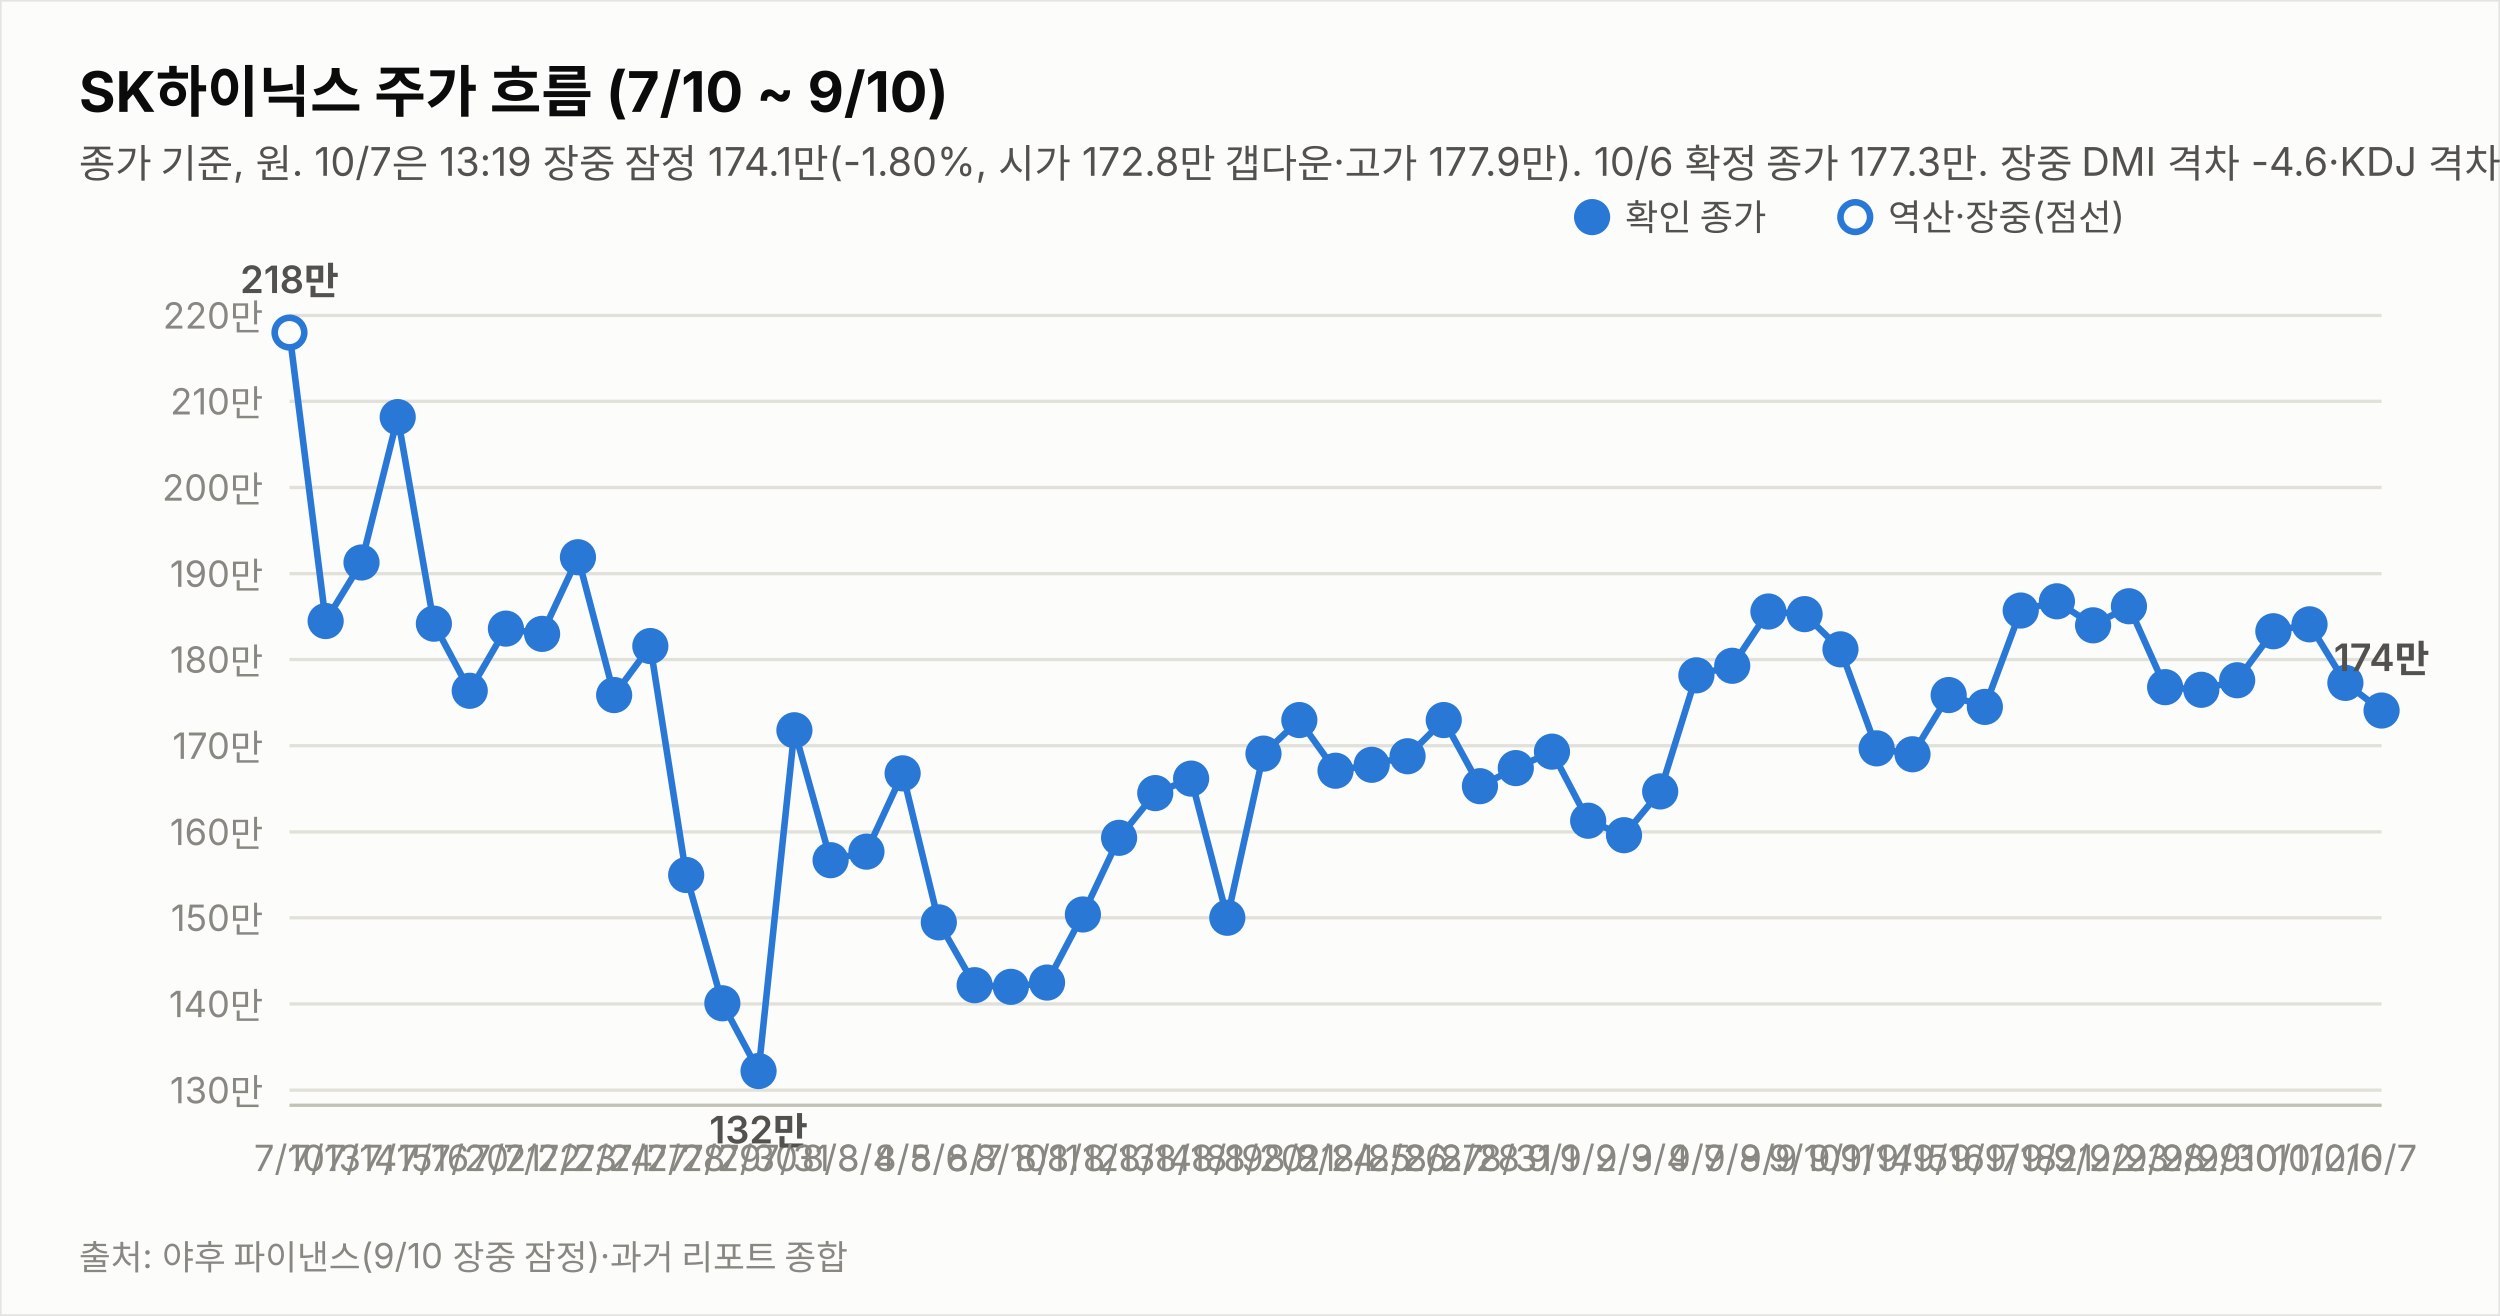
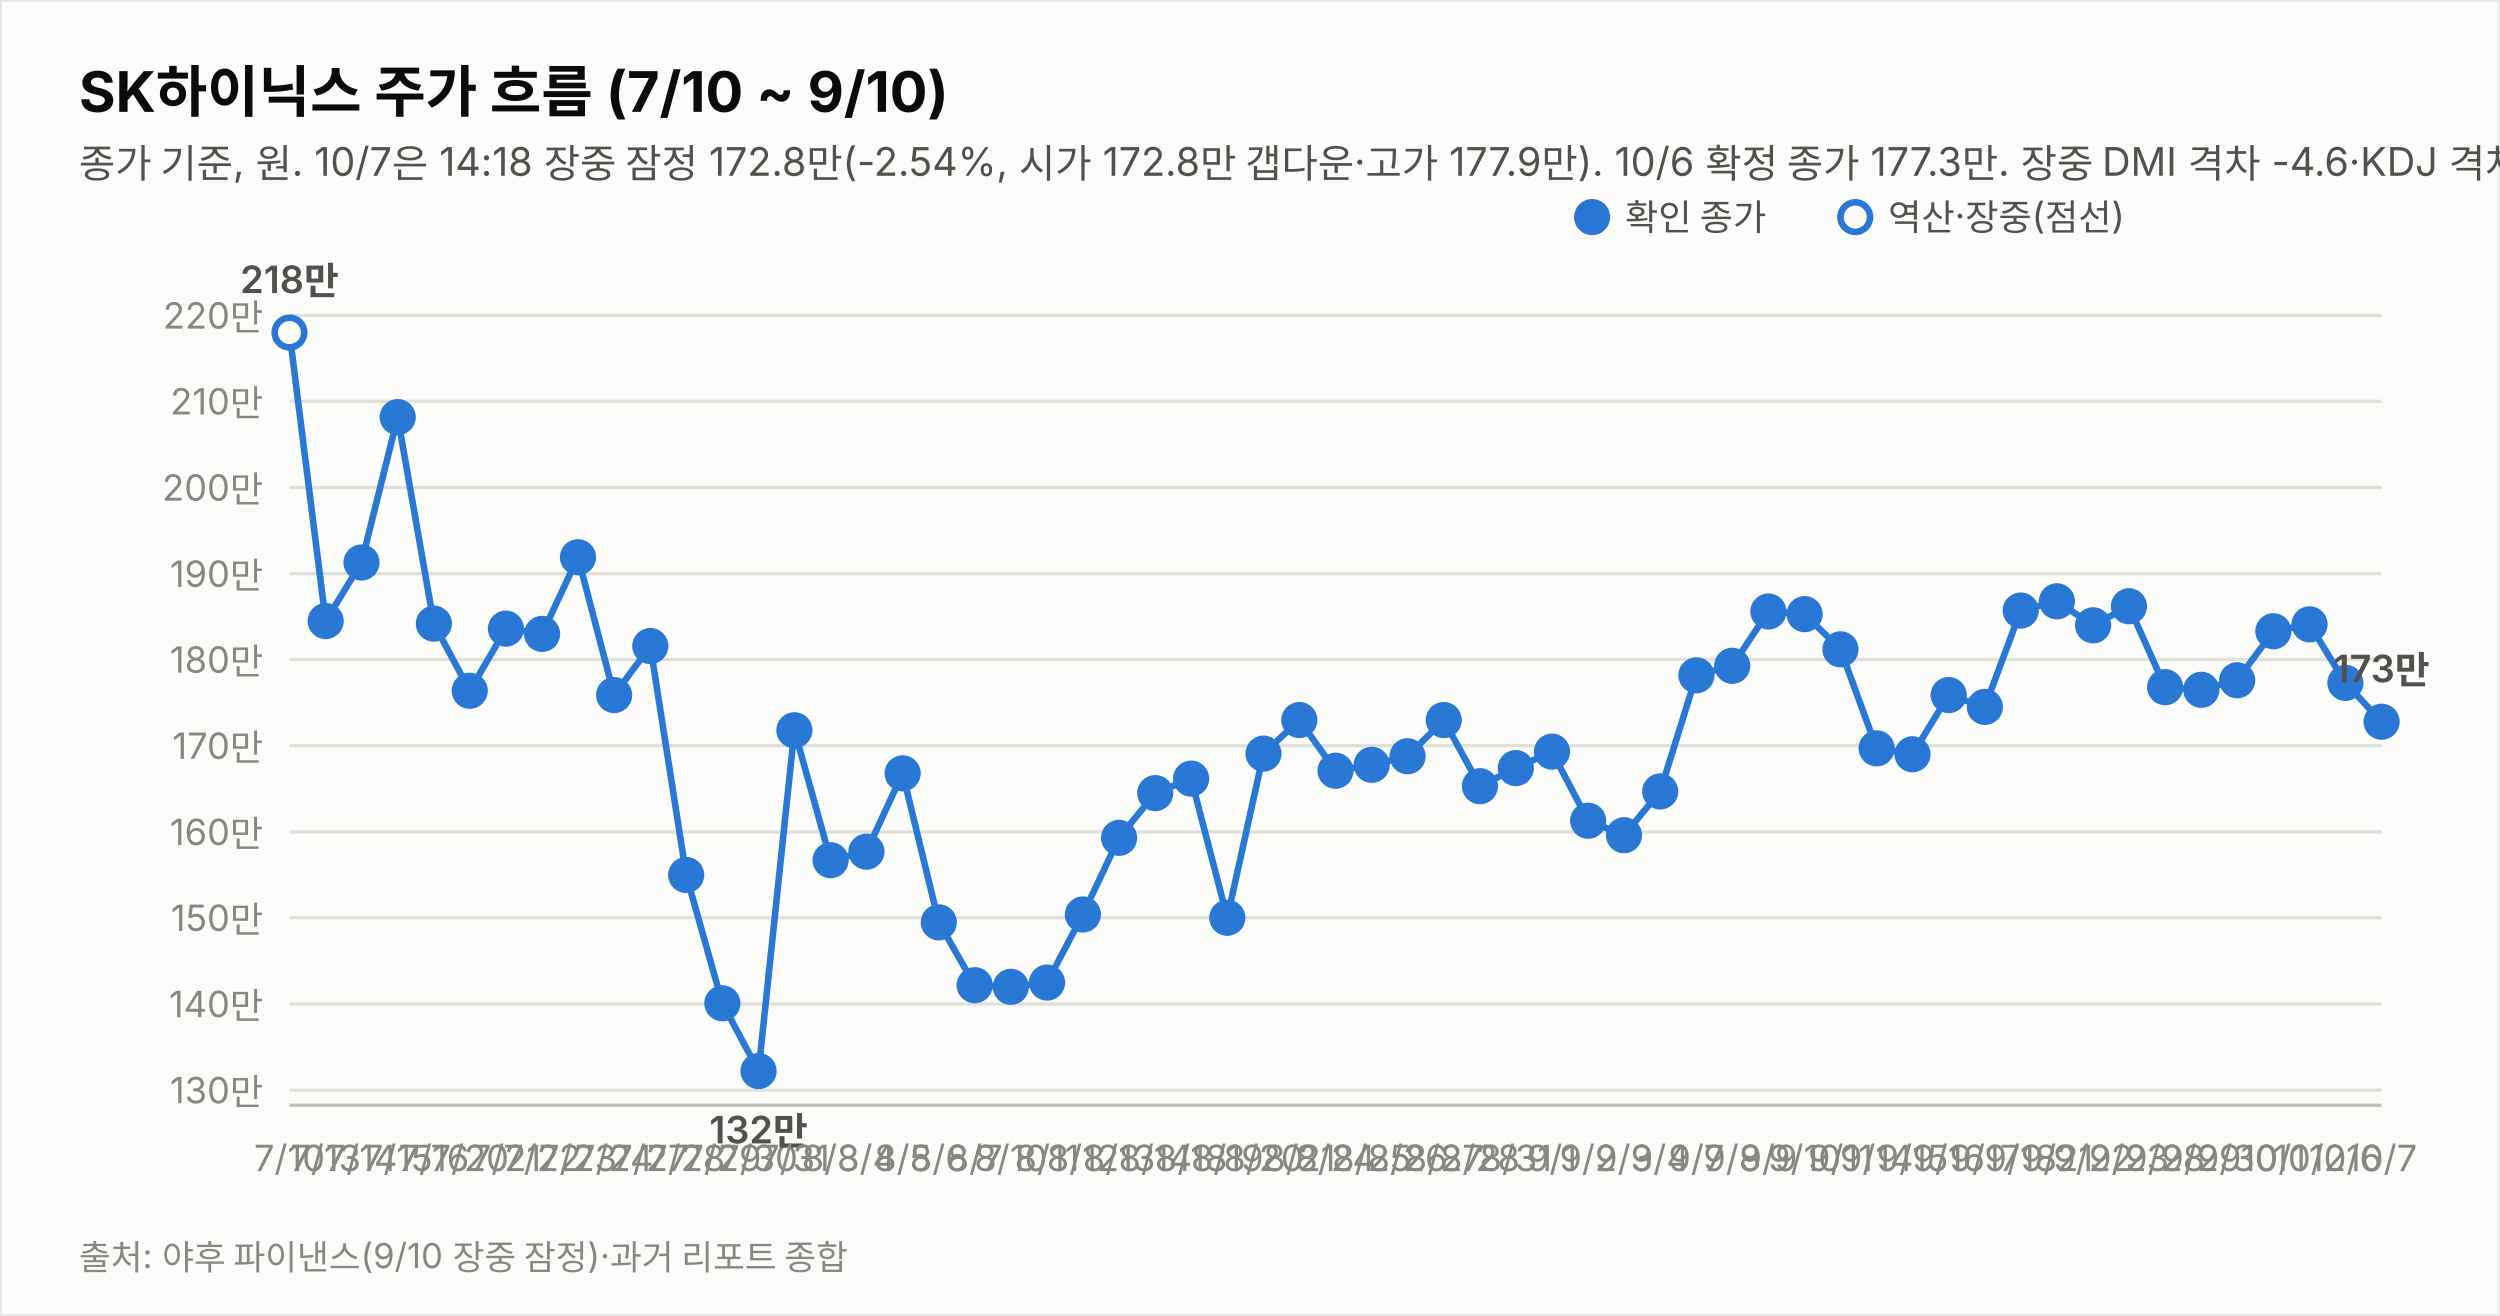
<svg xmlns="http://www.w3.org/2000/svg" width="760" height="400" viewBox="0 0 760 400" font-family="system-ui,-apple-system,&quot;Segoe UI&quot;,&quot;Malgun Gothic&quot;,&quot;Apple SD Gothic Neo&quot;,sans-serif">
  <rect width="760" height="400" fill="#fcfcfb" stroke="rgba(11,11,11,0.10)" />
  <text x="24" y="34" font-size="17" font-weight="700" fill="#0b0b0b">SK하이닉스 주가 흐름 (7/10 ~ 9/10)</text>
-   <text x="24" y="54" font-size="12" fill="#52514e">종가 기준, 원. 10/7은 13:19 장중 잠정 174.1만(-1.80%, 시가 172.8만 갭다운·고가 177.9만). 10/6 확정 종가 177.3만. 장중 DMI 격차 -4.6·KDJ 격차 -12.4(잠정).</text>
+   <text x="24" y="54" font-size="12" fill="#52514e">종가 기준, 원. 10/7은 14:18 장중 잠정 172.8만(-2.54%, 시가 172.8만 갭다운·고가 177.9만). 10/6 확정 종가 177.3만. 장중 DMI 격차 -4.6·KDJ 격차 -13.7(잠정).</text>
  <line x1="88" y1="331.4" x2="724" y2="331.4" stroke="#e1e0d9" stroke-width="1" />
  <text x="80" y="335.4" font-size="11" fill="#898781" text-anchor="end" style="font-variant-numeric:tabular-nums">130만</text>
  <line x1="88" y1="305.2" x2="724" y2="305.2" stroke="#e1e0d9" stroke-width="1" />
  <text x="80" y="309.2" font-size="11" fill="#898781" text-anchor="end" style="font-variant-numeric:tabular-nums">140만</text>
  <line x1="88" y1="279.0" x2="724" y2="279.0" stroke="#e1e0d9" stroke-width="1" />
  <text x="80" y="283.0" font-size="11" fill="#898781" text-anchor="end" style="font-variant-numeric:tabular-nums">150만</text>
  <line x1="88" y1="252.9" x2="724" y2="252.9" stroke="#e1e0d9" stroke-width="1" />
  <text x="80" y="256.9" font-size="11" fill="#898781" text-anchor="end" style="font-variant-numeric:tabular-nums">160만</text>
  <line x1="88" y1="226.7" x2="724" y2="226.7" stroke="#e1e0d9" stroke-width="1" />
  <text x="80" y="230.7" font-size="11" fill="#898781" text-anchor="end" style="font-variant-numeric:tabular-nums">170만</text>
  <line x1="88" y1="200.5" x2="724" y2="200.5" stroke="#e1e0d9" stroke-width="1" />
  <text x="80" y="204.5" font-size="11" fill="#898781" text-anchor="end" style="font-variant-numeric:tabular-nums">180만</text>
  <line x1="88" y1="174.4" x2="724" y2="174.4" stroke="#e1e0d9" stroke-width="1" />
  <text x="80" y="178.4" font-size="11" fill="#898781" text-anchor="end" style="font-variant-numeric:tabular-nums">190만</text>
  <line x1="88" y1="148.2" x2="724" y2="148.2" stroke="#e1e0d9" stroke-width="1" />
  <text x="80" y="152.2" font-size="11" fill="#898781" text-anchor="end" style="font-variant-numeric:tabular-nums">200만</text>
  <line x1="88" y1="122.0" x2="724" y2="122.0" stroke="#e1e0d9" stroke-width="1" />
  <text x="80" y="126.0" font-size="11" fill="#898781" text-anchor="end" style="font-variant-numeric:tabular-nums">210만</text>
  <line x1="88" y1="95.9" x2="724" y2="95.9" stroke="#e1e0d9" stroke-width="1" />
  <text x="80" y="99.9" font-size="11" fill="#898781" text-anchor="end" style="font-variant-numeric:tabular-nums">220만</text>
  <line x1="88" y1="336" x2="724" y2="336" stroke="#c3c2b7" stroke-width="1" />
-   <path d="M88.0,101.1 L99.0,188.8 L109.9,171.0 L120.9,126.8 L131.9,189.6 L142.8,210.0 L153.8,191.1 L164.8,192.7 L175.7,169.4 L186.7,211.3 L197.7,196.4 L208.6,266.0 L219.6,305.0 L230.6,325.6 L241.5,222.0 L252.5,261.5 L263.4,258.9 L274.4,235.1 L285.4,280.4 L296.3,299.5 L307.3,300.0 L318.3,298.7 L329.2,278.0 L340.2,254.7 L351.2,241.1 L362.1,236.7 L373.1,279.0 L384.1,229.1 L395.0,218.9 L406.0,234.3 L417.0,232.5 L427.9,229.9 L438.9,218.9 L449.9,239.0 L460.8,233.5 L471.8,228.5 L482.8,249.5 L493.7,253.9 L504.7,240.6 L515.7,205.3 L526.6,202.4 L537.6,185.9 L548.6,186.7 L559.5,197.4 L570.5,227.5 L581.4,229.3 L592.4,211.3 L603.4,214.9 L614.3,185.6 L625.3,182.8 L636.3,190.1 L647.2,184.3 L658.2,208.9 L669.2,209.7 L680.1,206.8 L691.1,191.9 L702.1,189.8 L713.0,207.6 L724.0,216.0" fill="none" stroke="#2a78d6" stroke-width="2" />
+   <path d="M88.0,101.1 L99.0,188.8 L109.9,171.0 L120.9,126.8 L131.9,189.6 L142.8,210.0 L153.8,191.1 L164.8,192.7 L175.7,169.4 L186.7,211.3 L197.7,196.4 L208.6,266.0 L219.6,305.0 L230.6,325.6 L241.5,222.0 L252.5,261.5 L263.4,258.9 L274.4,235.1 L285.4,280.4 L296.3,299.5 L307.3,300.0 L318.3,298.7 L329.2,278.0 L340.2,254.7 L351.2,241.1 L362.1,236.7 L373.1,279.0 L384.1,229.1 L395.0,218.9 L406.0,234.3 L417.0,232.5 L427.9,229.9 L438.9,218.9 L449.9,239.0 L460.8,233.5 L471.8,228.5 L482.8,249.5 L493.7,253.9 L504.7,240.6 L515.7,205.3 L526.6,202.4 L537.6,185.9 L548.6,186.7 L559.5,197.4 L570.5,227.5 L581.4,229.3 L592.4,211.3 L603.4,214.9 L614.3,185.6 L625.3,182.8 L636.3,190.1 L647.2,184.3 L658.2,208.9 L669.2,209.7 L680.1,206.8 L691.1,191.9 L702.1,189.8 L713.0,207.6 L724.0,219.4" fill="none" stroke="#2a78d6" stroke-width="2" />
  <circle cx="88.0" cy="101.1" r="4.5" fill="#fcfcfb" stroke="#2a78d6" stroke-width="2" />
  <text x="88.0" y="356" font-size="11" fill="#898781" text-anchor="middle">7/10</text>
  <text x="88.0" y="89.1" font-size="11.5" font-weight="600" fill="#52514e" text-anchor="middle" style="font-variant-numeric:tabular-nums">218만</text>
  <circle cx="99.0" cy="188.8" r="4.5" fill="#2a78d6" stroke="#2a78d6" stroke-width="2" />
  <text x="99.0" y="356" font-size="11" fill="#898781" text-anchor="middle">7/13</text>
  <circle cx="109.9" cy="171.0" r="4.5" fill="#2a78d6" stroke="#2a78d6" stroke-width="2" />
  <text x="109.9" y="356" font-size="11" fill="#898781" text-anchor="middle">7/14</text>
  <circle cx="120.9" cy="126.8" r="4.5" fill="#2a78d6" stroke="#2a78d6" stroke-width="2" />
  <text x="120.9" y="356" font-size="11" fill="#898781" text-anchor="middle">7/15</text>
  <circle cx="131.9" cy="189.6" r="4.5" fill="#2a78d6" stroke="#2a78d6" stroke-width="2" />
  <text x="131.9" y="356" font-size="11" fill="#898781" text-anchor="middle">7/16</text>
  <circle cx="142.8" cy="210.0" r="4.5" fill="#2a78d6" stroke="#2a78d6" stroke-width="2" />
  <text x="142.8" y="356" font-size="11" fill="#898781" text-anchor="middle">7/20</text>
  <circle cx="153.8" cy="191.1" r="4.5" fill="#2a78d6" stroke="#2a78d6" stroke-width="2" />
  <text x="153.8" y="356" font-size="11" fill="#898781" text-anchor="middle">7/21</text>
  <circle cx="164.8" cy="192.7" r="4.5" fill="#2a78d6" stroke="#2a78d6" stroke-width="2" />
  <text x="164.8" y="356" font-size="11" fill="#898781" text-anchor="middle">7/22</text>
  <circle cx="175.7" cy="169.4" r="4.5" fill="#2a78d6" stroke="#2a78d6" stroke-width="2" />
  <text x="175.7" y="356" font-size="11" fill="#898781" text-anchor="middle">7/23</text>
  <circle cx="186.7" cy="211.3" r="4.5" fill="#2a78d6" stroke="#2a78d6" stroke-width="2" />
  <text x="186.7" y="356" font-size="11" fill="#898781" text-anchor="middle">7/24</text>
  <circle cx="197.7" cy="196.4" r="4.5" fill="#2a78d6" stroke="#2a78d6" stroke-width="2" />
  <text x="197.7" y="356" font-size="11" fill="#898781" text-anchor="middle">7/27</text>
  <circle cx="208.6" cy="266.0" r="4.5" fill="#2a78d6" stroke="#2a78d6" stroke-width="2" />
  <text x="208.6" y="356" font-size="11" fill="#898781" text-anchor="middle">7/28</text>
  <circle cx="219.6" cy="305.0" r="4.5" fill="#2a78d6" stroke="#2a78d6" stroke-width="2" />
  <text x="219.6" y="356" font-size="11" fill="#898781" text-anchor="middle">7/29</text>
  <circle cx="230.6" cy="325.6" r="4.5" fill="#2a78d6" stroke="#2a78d6" stroke-width="2" />
  <text x="230.6" y="356" font-size="11" fill="#898781" text-anchor="middle">7/30</text>
  <text x="230.6" y="347.6" font-size="11.5" font-weight="600" fill="#52514e" text-anchor="middle" style="font-variant-numeric:tabular-nums">132만</text>
  <circle cx="241.5" cy="222.0" r="4.5" fill="#2a78d6" stroke="#2a78d6" stroke-width="2" />
  <text x="241.5" y="356" font-size="11" fill="#898781" text-anchor="middle">7/31</text>
  <circle cx="252.5" cy="261.5" r="4.5" fill="#2a78d6" stroke="#2a78d6" stroke-width="2" />
  <text x="252.5" y="356" font-size="11" fill="#898781" text-anchor="middle">8/3</text>
  <circle cx="263.4" cy="258.9" r="4.5" fill="#2a78d6" stroke="#2a78d6" stroke-width="2" />
  <text x="263.4" y="356" font-size="11" fill="#898781" text-anchor="middle">8/4</text>
  <circle cx="274.4" cy="235.1" r="4.5" fill="#2a78d6" stroke="#2a78d6" stroke-width="2" />
  <text x="274.4" y="356" font-size="11" fill="#898781" text-anchor="middle">8/5</text>
  <circle cx="285.4" cy="280.4" r="4.5" fill="#2a78d6" stroke="#2a78d6" stroke-width="2" />
  <text x="285.4" y="356" font-size="11" fill="#898781" text-anchor="middle">8/6</text>
  <circle cx="296.3" cy="299.5" r="4.5" fill="#2a78d6" stroke="#2a78d6" stroke-width="2" />
  <text x="296.3" y="356" font-size="11" fill="#898781" text-anchor="middle">8/7</text>
  <circle cx="307.3" cy="300.0" r="4.5" fill="#2a78d6" stroke="#2a78d6" stroke-width="2" />
  <text x="307.3" y="356" font-size="11" fill="#898781" text-anchor="middle">8/10</text>
  <circle cx="318.3" cy="298.7" r="4.5" fill="#2a78d6" stroke="#2a78d6" stroke-width="2" />
  <text x="318.3" y="356" font-size="11" fill="#898781" text-anchor="middle">8/11</text>
  <circle cx="329.2" cy="278.0" r="4.5" fill="#2a78d6" stroke="#2a78d6" stroke-width="2" />
  <text x="329.2" y="356" font-size="11" fill="#898781" text-anchor="middle">8/12</text>
  <circle cx="340.2" cy="254.7" r="4.5" fill="#2a78d6" stroke="#2a78d6" stroke-width="2" />
  <text x="340.2" y="356" font-size="11" fill="#898781" text-anchor="middle">8/13</text>
  <circle cx="351.2" cy="241.1" r="4.5" fill="#2a78d6" stroke="#2a78d6" stroke-width="2" />
  <text x="351.2" y="356" font-size="11" fill="#898781" text-anchor="middle">8/14</text>
  <circle cx="362.1" cy="236.7" r="4.5" fill="#2a78d6" stroke="#2a78d6" stroke-width="2" />
  <text x="362.1" y="356" font-size="11" fill="#898781" text-anchor="middle">8/18</text>
  <circle cx="373.1" cy="279.0" r="4.5" fill="#2a78d6" stroke="#2a78d6" stroke-width="2" />
  <text x="373.1" y="356" font-size="11" fill="#898781" text-anchor="middle">8/19</text>
  <circle cx="384.1" cy="229.1" r="4.5" fill="#2a78d6" stroke="#2a78d6" stroke-width="2" />
  <text x="384.1" y="356" font-size="11" fill="#898781" text-anchor="middle">8/20</text>
  <circle cx="395.0" cy="218.9" r="4.5" fill="#2a78d6" stroke="#2a78d6" stroke-width="2" />
  <text x="395.0" y="356" font-size="11" fill="#898781" text-anchor="middle">8/21</text>
  <circle cx="406.0" cy="234.3" r="4.5" fill="#2a78d6" stroke="#2a78d6" stroke-width="2" />
  <text x="406.0" y="356" font-size="11" fill="#898781" text-anchor="middle">8/24</text>
  <circle cx="417.0" cy="232.5" r="4.5" fill="#2a78d6" stroke="#2a78d6" stroke-width="2" />
  <text x="417.0" y="356" font-size="11" fill="#898781" text-anchor="middle">8/25</text>
  <circle cx="427.9" cy="229.9" r="4.5" fill="#2a78d6" stroke="#2a78d6" stroke-width="2" />
  <text x="427.9" y="356" font-size="11" fill="#898781" text-anchor="middle">8/26</text>
  <circle cx="438.9" cy="218.9" r="4.5" fill="#2a78d6" stroke="#2a78d6" stroke-width="2" />
  <text x="438.9" y="356" font-size="11" fill="#898781" text-anchor="middle">8/27</text>
  <circle cx="449.9" cy="239.0" r="4.5" fill="#2a78d6" stroke="#2a78d6" stroke-width="2" />
  <text x="449.9" y="356" font-size="11" fill="#898781" text-anchor="middle">8/28</text>
  <circle cx="460.8" cy="233.5" r="4.5" fill="#2a78d6" stroke="#2a78d6" stroke-width="2" />
  <text x="460.8" y="356" font-size="11" fill="#898781" text-anchor="middle">8/31</text>
  <circle cx="471.8" cy="228.5" r="4.5" fill="#2a78d6" stroke="#2a78d6" stroke-width="2" />
  <text x="471.8" y="356" font-size="11" fill="#898781" text-anchor="middle">9/1</text>
  <circle cx="482.8" cy="249.5" r="4.5" fill="#2a78d6" stroke="#2a78d6" stroke-width="2" />
  <text x="482.8" y="356" font-size="11" fill="#898781" text-anchor="middle">9/2</text>
  <circle cx="493.7" cy="253.9" r="4.5" fill="#2a78d6" stroke="#2a78d6" stroke-width="2" />
  <text x="493.7" y="356" font-size="11" fill="#898781" text-anchor="middle">9/3</text>
  <circle cx="504.7" cy="240.6" r="4.5" fill="#2a78d6" stroke="#2a78d6" stroke-width="2" />
  <text x="504.7" y="356" font-size="11" fill="#898781" text-anchor="middle">9/4</text>
  <circle cx="515.7" cy="205.3" r="4.5" fill="#2a78d6" stroke="#2a78d6" stroke-width="2" />
  <text x="515.7" y="356" font-size="11" fill="#898781" text-anchor="middle">9/7</text>
  <circle cx="526.6" cy="202.4" r="4.5" fill="#2a78d6" stroke="#2a78d6" stroke-width="2" />
  <text x="526.6" y="356" font-size="11" fill="#898781" text-anchor="middle">9/8</text>
  <circle cx="537.6" cy="185.9" r="4.5" fill="#2a78d6" stroke="#2a78d6" stroke-width="2" />
  <text x="537.6" y="356" font-size="11" fill="#898781" text-anchor="middle">9/9</text>
  <circle cx="548.6" cy="186.7" r="4.5" fill="#2a78d6" stroke="#2a78d6" stroke-width="2" />
  <text x="548.6" y="356" font-size="11" fill="#898781" text-anchor="middle">9/10</text>
  <circle cx="559.5" cy="197.4" r="4.5" fill="#2a78d6" stroke="#2a78d6" stroke-width="2" />
  <text x="559.5" y="356" font-size="11" fill="#898781" text-anchor="middle">9/11</text>
  <circle cx="570.5" cy="227.5" r="4.5" fill="#2a78d6" stroke="#2a78d6" stroke-width="2" />
  <text x="570.5" y="356" font-size="11" fill="#898781" text-anchor="middle">9/14</text>
  <circle cx="581.4" cy="229.3" r="4.5" fill="#2a78d6" stroke="#2a78d6" stroke-width="2" />
  <text x="581.4" y="356" font-size="11" fill="#898781" text-anchor="middle">9/15</text>
  <circle cx="592.4" cy="211.3" r="4.5" fill="#2a78d6" stroke="#2a78d6" stroke-width="2" />
  <text x="592.4" y="356" font-size="11" fill="#898781" text-anchor="middle">9/16</text>
  <circle cx="603.4" cy="214.9" r="4.5" fill="#2a78d6" stroke="#2a78d6" stroke-width="2" />
  <text x="603.4" y="356" font-size="11" fill="#898781" text-anchor="middle">9/17</text>
  <circle cx="614.3" cy="185.6" r="4.5" fill="#2a78d6" stroke="#2a78d6" stroke-width="2" />
  <text x="614.3" y="356" font-size="11" fill="#898781" text-anchor="middle">9/18</text>
  <circle cx="625.3" cy="182.8" r="4.5" fill="#2a78d6" stroke="#2a78d6" stroke-width="2" />
  <text x="625.3" y="356" font-size="11" fill="#898781" text-anchor="middle">9/21</text>
  <circle cx="636.3" cy="190.1" r="4.5" fill="#2a78d6" stroke="#2a78d6" stroke-width="2" />
  <text x="636.3" y="356" font-size="11" fill="#898781" text-anchor="middle">9/22</text>
  <circle cx="647.2" cy="184.3" r="4.5" fill="#2a78d6" stroke="#2a78d6" stroke-width="2" />
  <text x="647.2" y="356" font-size="11" fill="#898781" text-anchor="middle">9/23</text>
  <circle cx="658.2" cy="208.9" r="4.5" fill="#2a78d6" stroke="#2a78d6" stroke-width="2" />
  <text x="658.2" y="356" font-size="11" fill="#898781" text-anchor="middle">9/28</text>
  <circle cx="669.2" cy="209.7" r="4.5" fill="#2a78d6" stroke="#2a78d6" stroke-width="2" />
  <text x="669.2" y="356" font-size="11" fill="#898781" text-anchor="middle">9/29</text>
  <circle cx="680.1" cy="206.8" r="4.5" fill="#2a78d6" stroke="#2a78d6" stroke-width="2" />
  <text x="680.1" y="356" font-size="11" fill="#898781" text-anchor="middle">9/30</text>
  <circle cx="691.1" cy="191.9" r="4.5" fill="#2a78d6" stroke="#2a78d6" stroke-width="2" />
  <text x="691.1" y="356" font-size="11" fill="#898781" text-anchor="middle">10/1</text>
  <circle cx="702.1" cy="189.8" r="4.5" fill="#2a78d6" stroke="#2a78d6" stroke-width="2" />
  <text x="702.1" y="356" font-size="11" fill="#898781" text-anchor="middle">10/2</text>
  <circle cx="713.0" cy="207.6" r="4.5" fill="#2a78d6" stroke="#2a78d6" stroke-width="2" />
  <text x="713.0" y="356" font-size="11" fill="#898781" text-anchor="middle">10/6</text>
-   <circle cx="724.0" cy="216.0" r="4.5" fill="#2a78d6" stroke="#2a78d6" stroke-width="2" />
+   <circle cx="724.0" cy="219.4" r="4.5" fill="#2a78d6" stroke="#2a78d6" stroke-width="2" />
  <text x="724.0" y="356" font-size="11" fill="#898781" text-anchor="middle">10/7</text>
-   <text x="724.0" y="204.0" font-size="11.5" font-weight="600" fill="#52514e" text-anchor="middle" style="font-variant-numeric:tabular-nums">174만</text>
+   <text x="724.0" y="207.4" font-size="11.5" font-weight="600" fill="#52514e" text-anchor="middle" style="font-variant-numeric:tabular-nums">173만</text>
  <circle cx="484" cy="66" r="4.5" fill="#2a78d6" stroke="#2a78d6" stroke-width="2" />
  <text x="494" y="70" font-size="11" fill="#52514e">확인 종가</text>
  <circle cx="564" cy="66" r="4.5" fill="#fcfcfb" stroke="#2a78d6" stroke-width="2" />
  <text x="574" y="70" font-size="11" fill="#52514e">역산·장중(점선)</text>
  <text x="24" y="386" font-size="10.5" fill="#898781">출처: 야후 파이낸스(9/10 장중 잠정)·과거 리포트 종합</text>
</svg>
